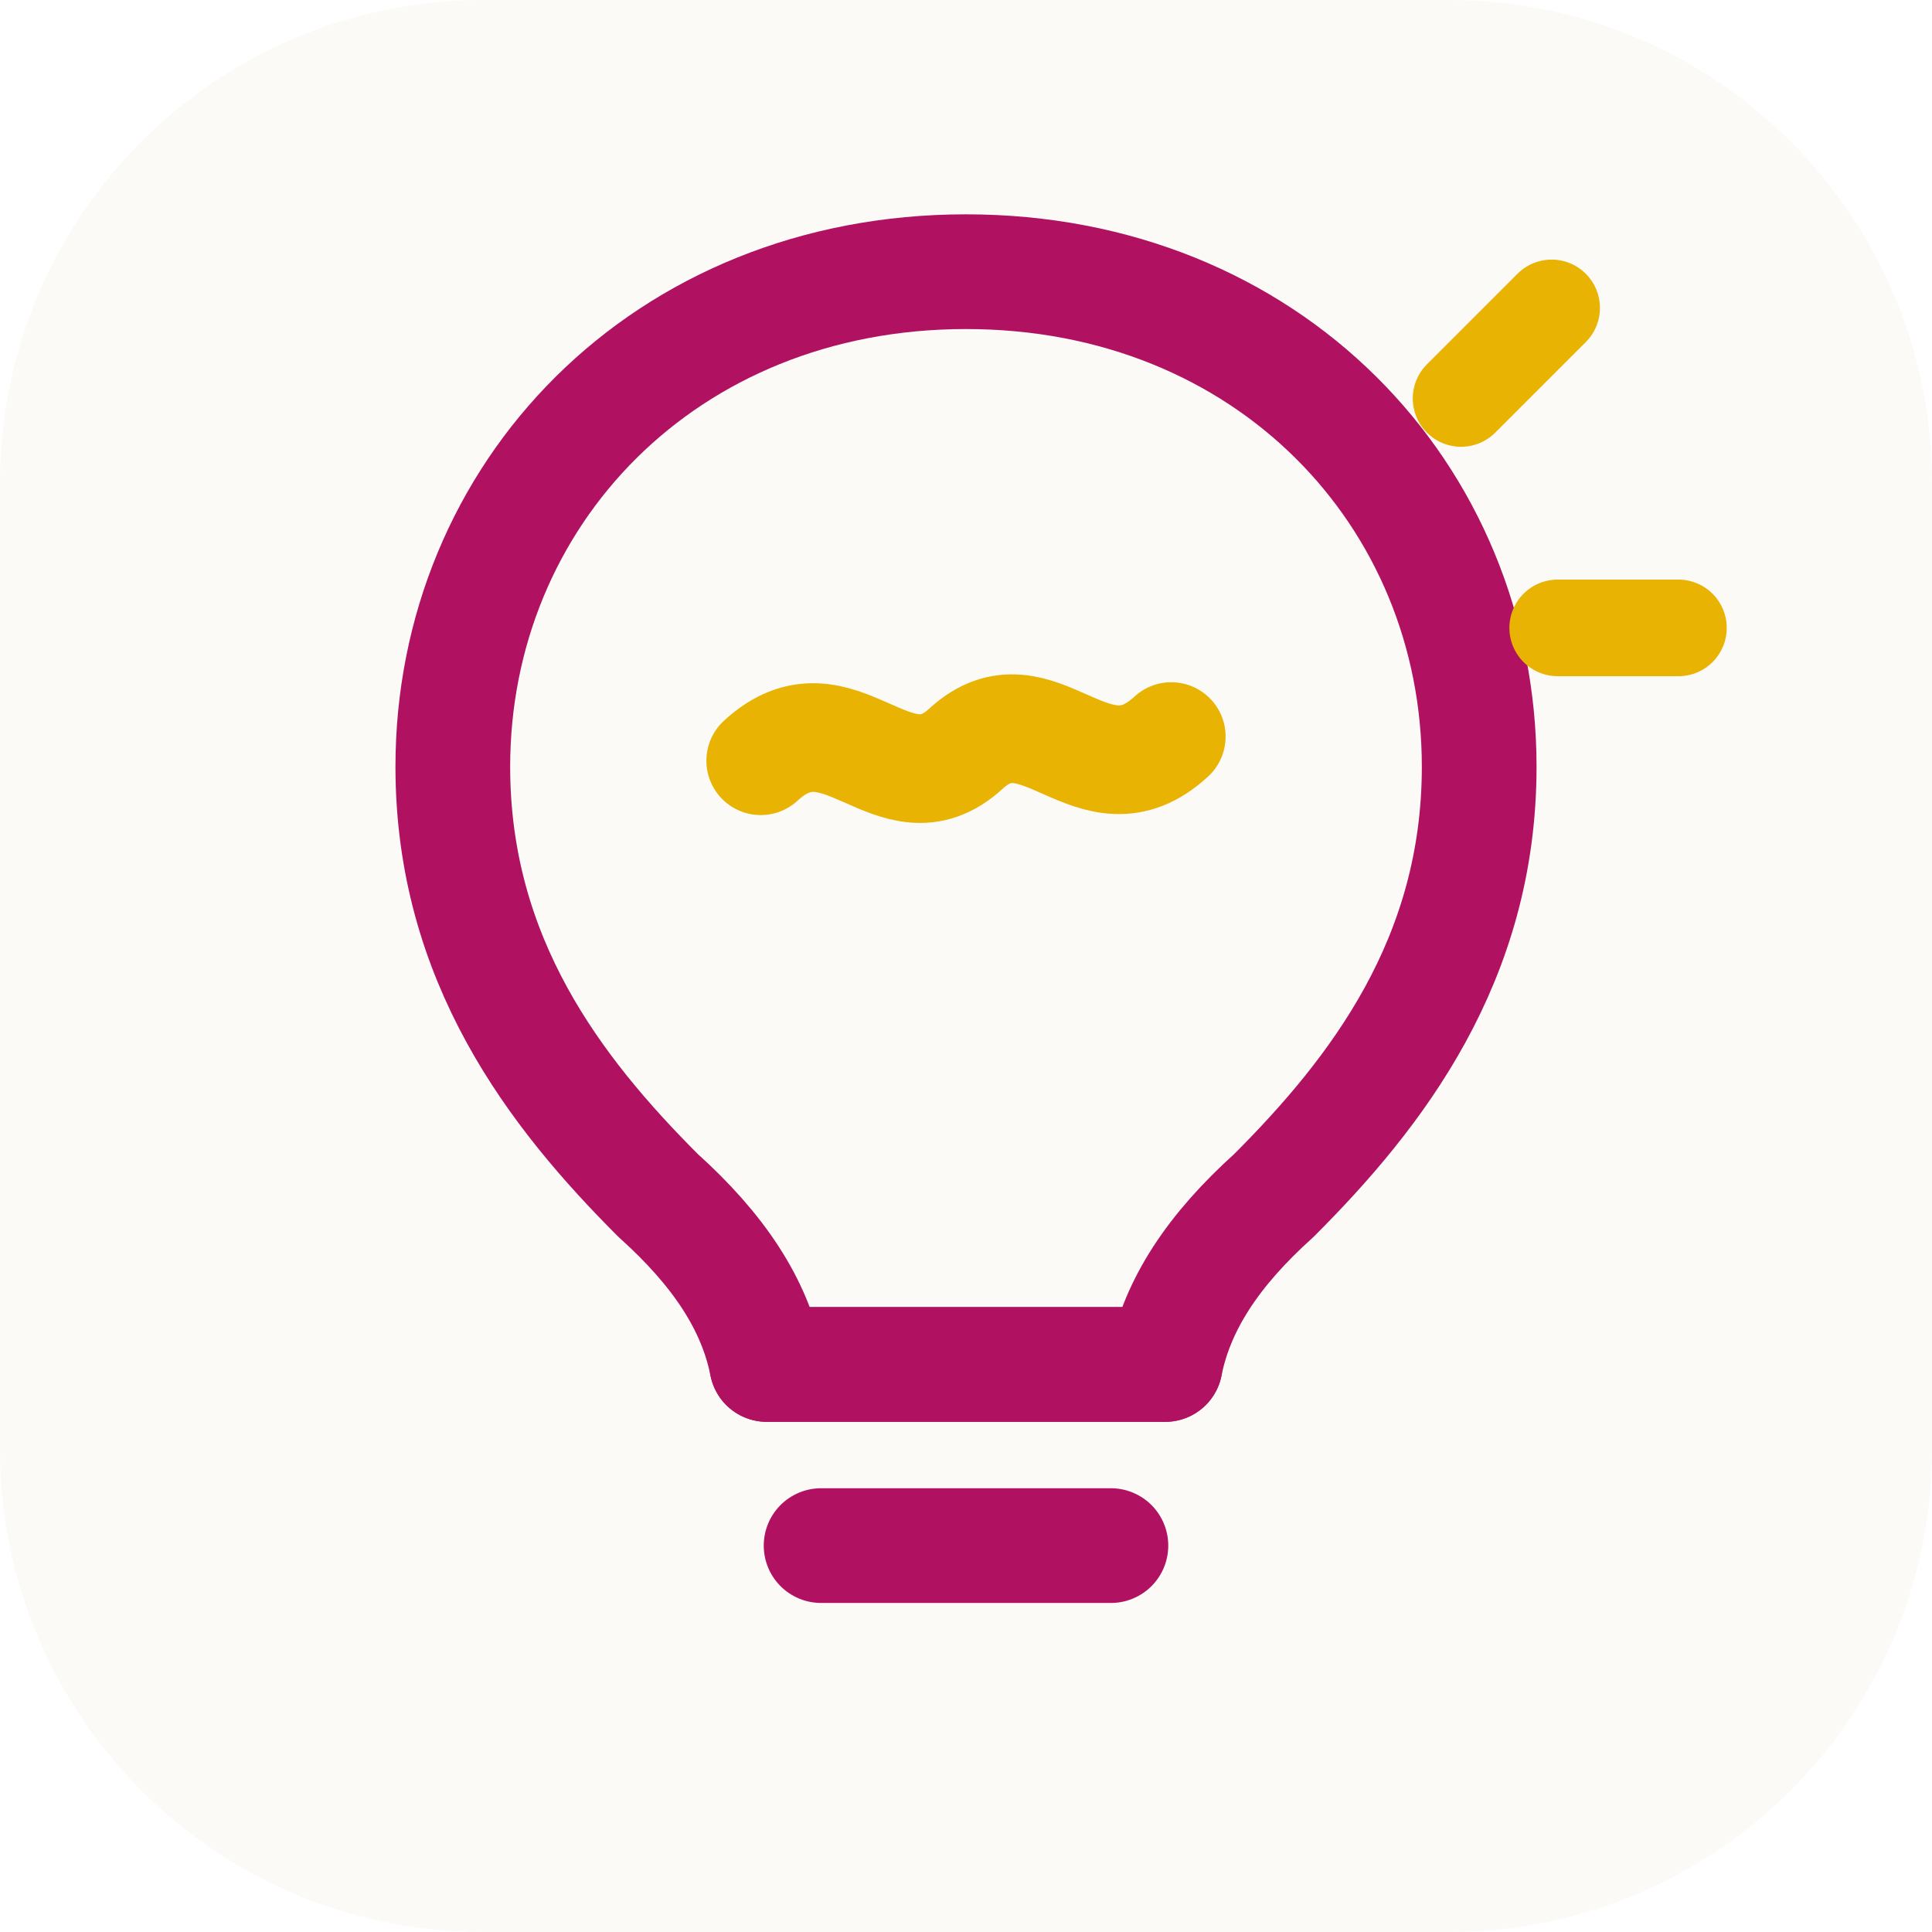
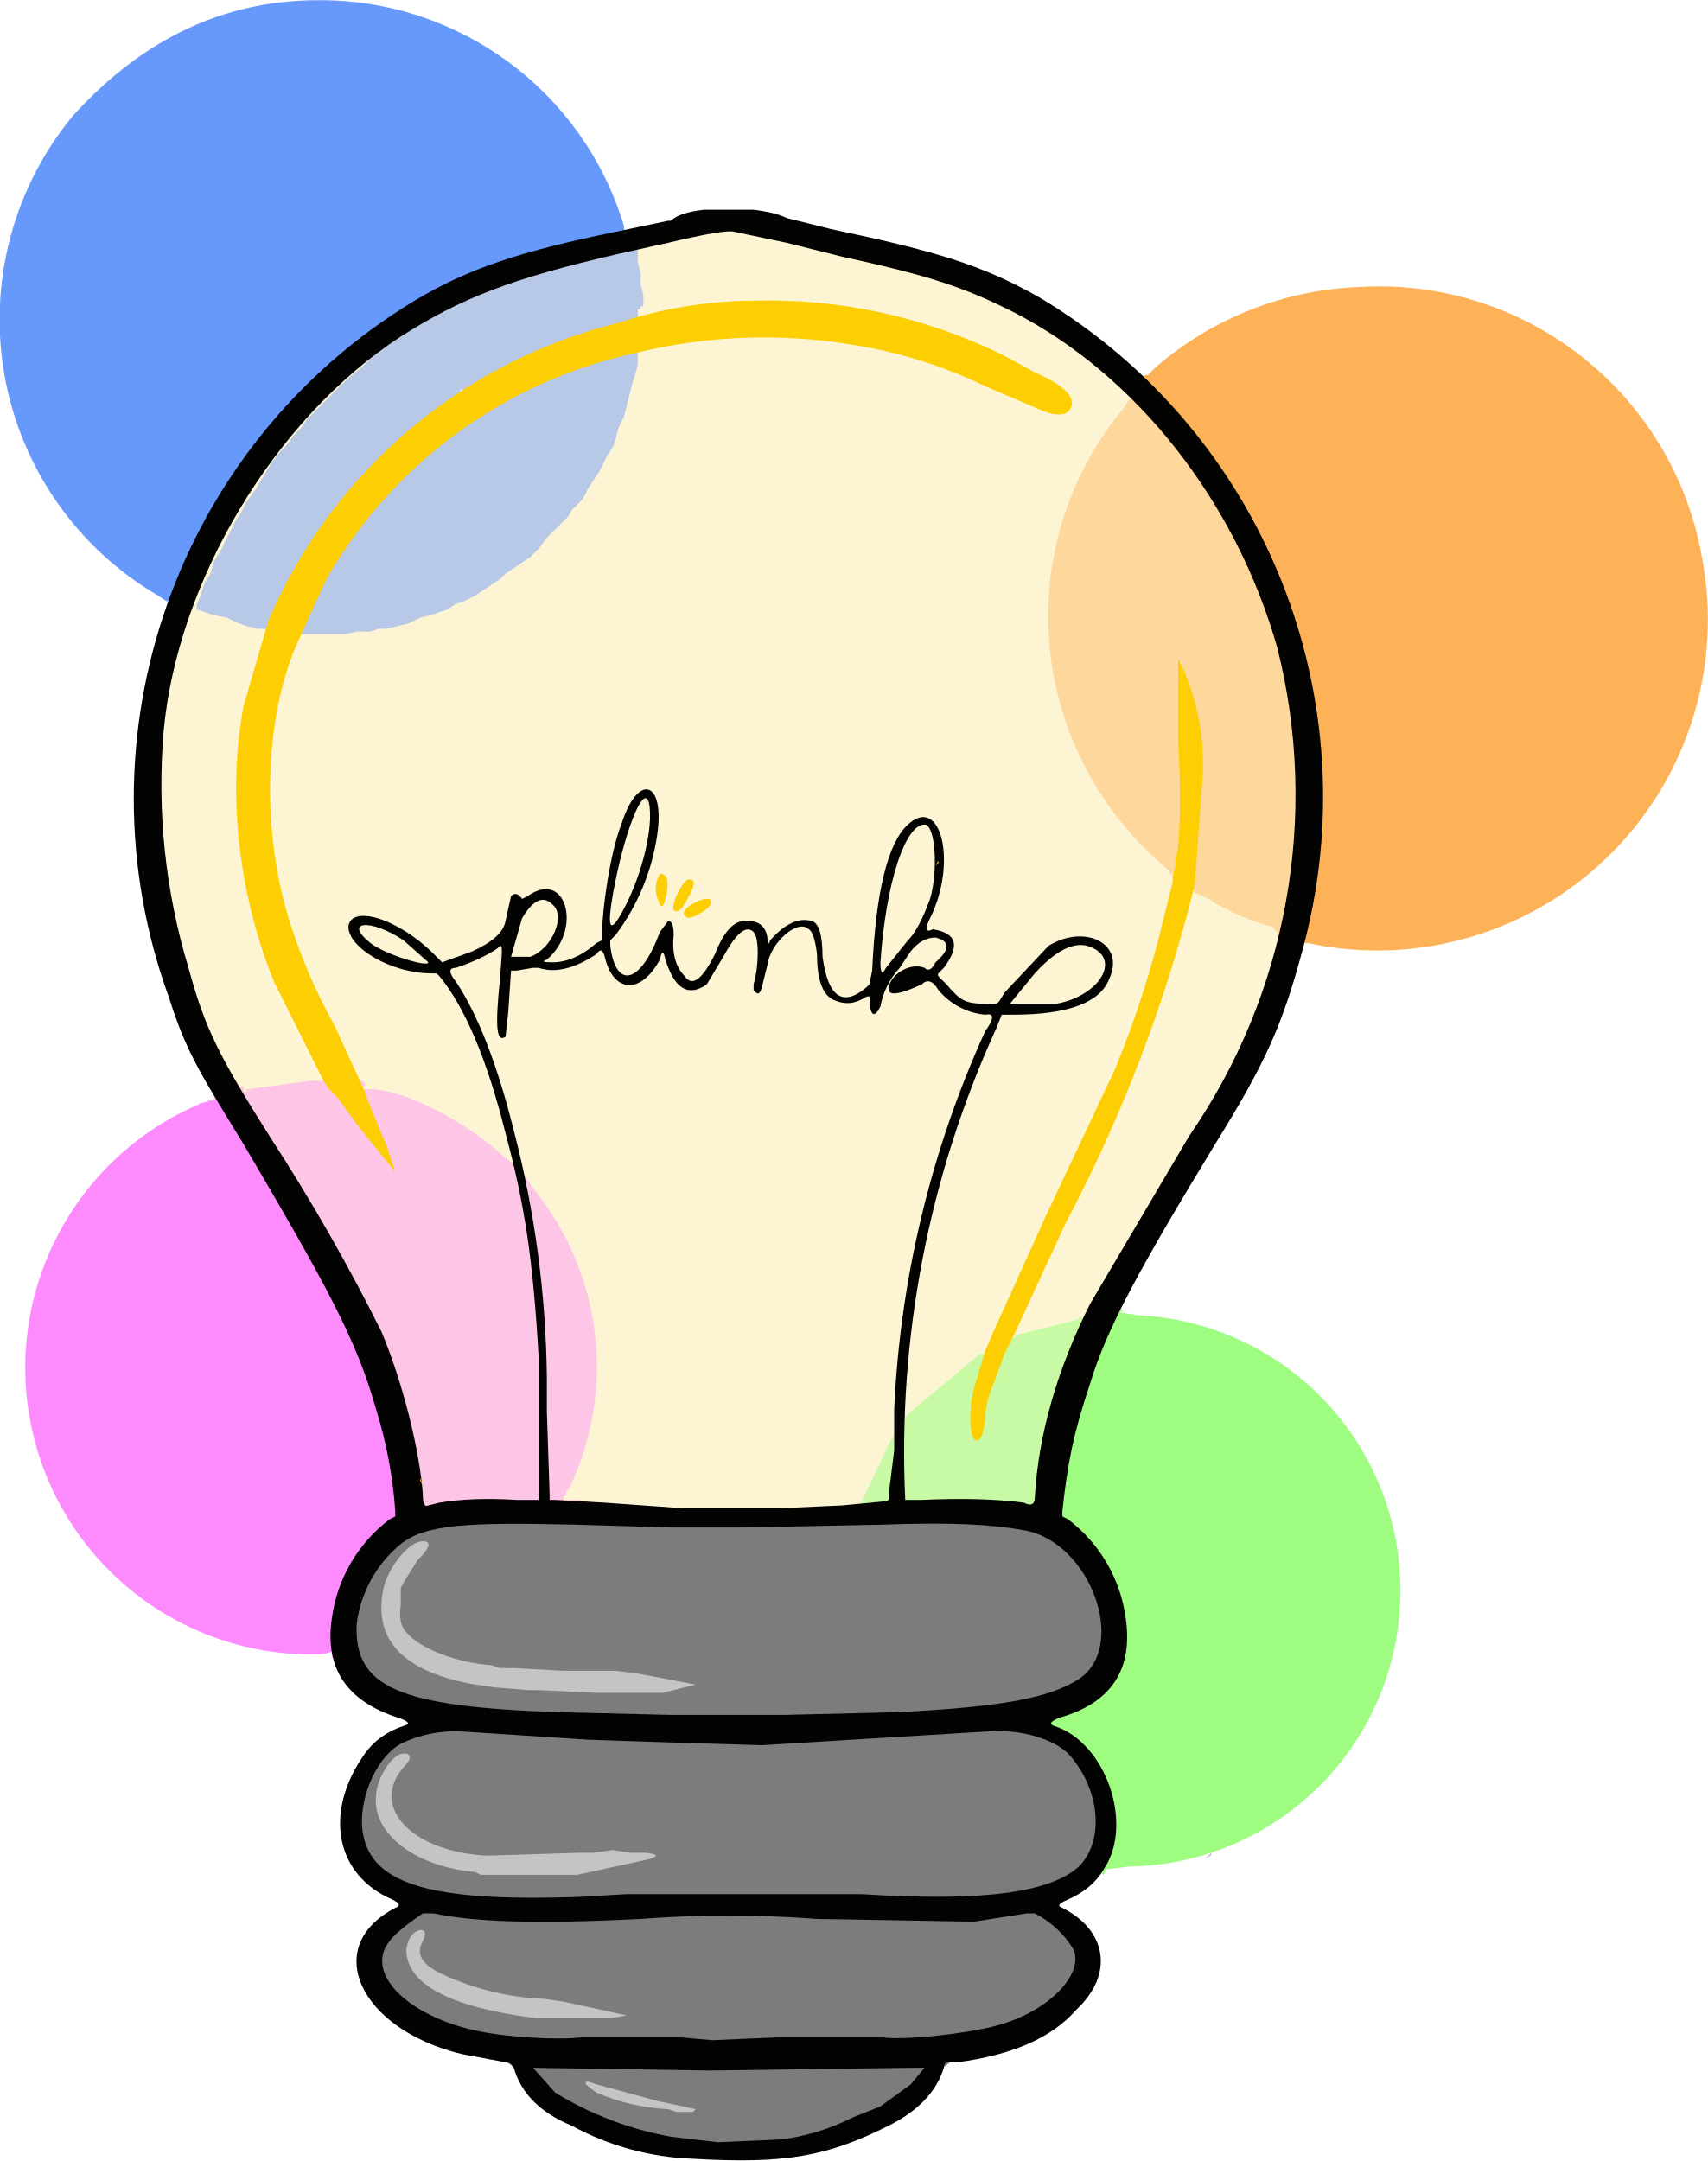
- <svg xmlns="http://www.w3.org/2000/svg" viewBox="0 0 32 32">
-   <rect width="32" height="32" rx="8" fill="#fbfaf7" />
-   <g fill="none" stroke="#b01161" stroke-width="1.9" stroke-linecap="round" stroke-linejoin="round">
-     <path d="M16 4.5c-5 0-8.5 3.7-8.5 8.2 0 3.2 1.7 5.4 3.4 7.1 1 .9 1.6 1.8 1.8 2.8h6.6c.2-1 .8-1.9 1.8-2.8 1.7-1.7 3.4-3.9 3.4-7.1 0-4.5-3.5-8.2-8.5-8.2Z" />
-     <path d="M12.7 22.6h6.6M13.6 25.6h4.8" />
+ <svg xmlns="http://www.w3.org/2000/svg" viewBox="1008 386 2488 3148">
+   <g style="display:inline">
+     <path d="M1191 477q1 3-1 2h-26l-1 1-6 1-5 1-5 1-5 1h-3l-25 5-2 1q-3 1-5-1l-16 8-15 9-13 7-13 8-7 4-9 6-5 3-2 3-5 6-4 5-5 6-5 7-6 7-5 8-6 9-1 1-1 3-3 5-3 7-1 2q5-1 3 6l-2 4-6 11-1 11-1 5q0 4-4 8l-2 16-1 10-1 11v21l2 8 1 7v3l4 10 2 8 5 18 2 6 3 7q3 3-1 5-1 1-3-1l1 2h1l1 2 1 1 5 10 3 5h2l1 1 6 12q2-3 3 0l1 2 1 2 6 9 4 8 9 17 2 4 1 1 3 7 4 8 2 4 5 11h1v1q1 0 0 0l2 4 1 7 5 8 1 2 3 8 1 1 1 4v1l-1 1-1 2h-1l2 14 1 3v1h1l1 2h6q6 1 11 5l-1-1 6 2 5 3 8-4q2-1 2 2 3 4 3 9l1 1 13 6 26 10 25 8 20 7 16 6 11 4q4 3 5 7v2l4-1 59-5 5-8-5-5q-1-2 2-6l2-5 4-9 9-19v-1l-1-3-1-1v-1l1-4 1-6 2-6v-1l1-4v-3l3-10 3-10v-1l3-7 2-7 2-5 2-2 1-1 5-9 3-6 4-7 12-23 6-10 6-10 1-1q-1-1 1-4v-1l4-6 4-6 4-6 10-21 4-9 2-7 3-6a69 69 0 0 0 3-27q1-5 3-5h1l1-7v-3q-1-1-1 1v-1l-1-7v-9l1-13v-1l-1-5-1-14-2-8-2-8-3-11-1-2-4-11-4-9-2-6-2-6-2-4h-1v-3l-9-13-3-5-3-3-3-4-4-5-4-6-8-9-4-4-4-5-6-6-5-5-11-8-9-5-3-1-7-4-2-1-9-4-4-2-10-3-8-3h-2l-10-2-8-3-5-1h-4l-9-2-6-2h-3l-3-2h-1l-6-1zM966 703zm427 2zm-409 75zm76 171v1zm6 12zm-3 14h1zm358 16v1zm-167 54-23 4-17 3 7 3 10 6h2l16-4zm-4 93-12 4 12-3z" style="display:inline;fill:#fdf4d4" transform="translate(-2665 -1208)scale(4.01587)" />
+     <path d="M1015 659h-2l-1 2zm-30 112zm49 18zh-7l-22 3h-1v1h-1v-2h-1l-1 1h-3l-2 1h-2v1h1-1v1h-2v1h-2v1h-3v1h-1v1h-1l1 10q0 8 2 15l7 26a122 122 0 0 0 17 36q5 9 12 17l12 16 14 17 11 15 2 1 2-2h1l5-1 8-2 9-2h17l12 1h21l1-3h-3l-3-1h-6l-2-1h-5v1l-1-1v-1l1-1v-1l1-1a102 102 0 0 0-13-109l-2-3-2-3-1-1v-1l-1-1v1l-4-3c-14-13-35-24-48-25h-4v-1h1v-1l-1-1h-6zm85 153" style="display:inline;fill:#fdc5e6" transform="translate(-2665 -1208)scale(4.01587)" />
+     <path d="M1003 795h-1zm-6 0-5 1-4 1a104 104 0 0 0 44 200l3-1v2h2l1-1q0-6 3-10l1-2 1-2v-1 1l1-2v-2l2-8 2-5 3-5 5-5 4-2h-1l4-2 2-2 4-2-2-3-3-8-2-7-2-7-2-8-1-6-2-5-2-5-3-7-3-7-1-7-2-3-3-6-4-7-2-7-1-5-2-3-4-5-2-4-3-5-2-4-3-5-1-3-3-4-3-4-3-5-2-2v-1l-1-1-1-1h-1l-3-3zm63 159" style="display:inline;fill:#fd8bfd" transform="translate(-2665 -1208)scale(4.01587)" />
+     <path d="M1371 514q-6 7-7 1l-7 3-3 1h-1l-6 5-4 3-3 3-6 5-2 1h-3l-2-1-2-3-5-4-2-2-7-4-3-3-4-3v4l1 1h1q6-2 4 4l4 4 3 2 2 2 5 3q4 5 0 6l-1 2c-43 51-36 126 16 169v1h1v1h1v1h1v2h1l3 2h2v1h1l4 2q11 7 23 10l2 2v1l9 2 4 1 4 1 2-2h2l2 1 8 1h1l16-1 5-1 6-3 5-2 6-2 4-1h3l4-1 9-5h1l1-35q1-24-2-47a126 126 0 0 0-12-37 143 143 0 0 0-27-35l-50-49zm80 218z" style="display:inline;fill:#fdd79c" transform="translate(-2665 -1208)scale(4.01587)" />
+     <path d="m1336 844-10 1-1 1-2 5-1 1-1 1-1 1q0 1 0 0v1h-1l-1 2-1 3-2 3-2 5-1 2-1 1h1l1 1-1 1h-2l1 1q2 1-1 1h-3l-3 1-20 5h-1v1h-3l-1 1h-1l-1 1-1 1-1 1-2 1h-1v1h-2l-1 1-24 20-2 2v1l-1 1-1 1v1l-1 1-1 1v1l-1 1-1 2-10 21v1h-1l-1 1-1 2h-2l-1-1h-26l-4 1h-7v2h2l14 1h12l15-2 6-1 5-1 4-1 3 1 3 3 1 1h31l6 1h7l2 1 1 1 2 2v2l3 2 6 5 2 4 1 2 2 4v1l8-17a183 183 0 0 0 13-42q3-12 4-25l1-15-1 1h-2l-4 1h-2l-1-1h-5v-1 3q-1 3-3 0v-1l1-2h-1l-1-1v-2h1v-1h1v-1l1-2 1-3 1-1v-2l1-2 3-4v-2l3-4 1-1 2-3zm-29 132zm-31 4-4 1zm-64 2zm99 138zv2z" style="display:inline;fill:#c8faa6" transform="translate(-2665 -1208)scale(4.01587)" />
+     <path d="M1054 453zm-15 423zm24 51zm0 1zm217 14-8 1-6 1h-4l-2 1h-11l-1-1h-7l-1 1h-8l-6 1h-21l-8-1h-14l-9 2-14 1-12-1-12-1q-5-1-6-3h-1l-7-1-11 1h-5l-4 1h-13l-6 1-14 2h-2l-1 1h-3l-1 2v1l-1 1-2 2-6 3-5 3-2 2-2 2-1 1-2 8-2 8-1 5v3l3 13 2 3 2 3 2 4 3 3 3 1 3 2h1c9-2 10 7 1 9h-1l-1 1-3 3-3 1-1 1-2 3v1l-1 3v2q0 3-4 4v9l1 4v4l1 5 1 4v3l3 2 8 4 2 1 1 1h1c6 3 4 9-1 9h-1l-1 2-1 1h-1l-2 3-1 2-1 2q-2 3-5 4l2 11 5 8 8 8 4 2 4 1 3 1 4 2 3 1h4l4 2 2 1 3 1h3l3 1 4 2 1 1 6 8 3 3v1l2 1 4 1 3 1q7 2 5 6l4 2h1l1 1h3l3 1h1l6 1 3 1h1l2 1h3l2 1h3l4 1h14l4-1h19l4-1h4l4-1 5-1 5-1 4-1 7-3 3-2 9-7 3-2 1-2 2-2v-2l1-3 1-1 3-3 2-1 6-3h3l2 1 1 1 3-1 5-2 7-4 5-3 3-2 7-3 4-1 2-4 2-4 2-3 2-4-1-8-1-2-2-3-2-2-4-2-4-3c-6-3-4-9 0-9h6l1-1 2-1 2-1 4-3 1-1v-3l2-3 2-1v-2l-1-2v-3l-1-3v-3l-1-2v-3l-2-8-1-2-1-1-1-1-1-1-1-2-2-2-1-3 1-3h-1l-8-1-1-1-1-1a5 5 0 0 1 1-6l1-1 3-1 13-6 2-1 1-2 1-7 2-19 1-8v-1l-3-3-2-5-3-3-4-5-3-4-5-5-2-1-2-2-4-1h-4l-3 1h-1l-1-1h-1zm41 30zm-20 46zm14 11zm88 5zl1-1zm-84 35zm35 0-2 2 2-1zm-34 2zm-275 2z" style="display:inline;fill:#c4c4c4;fill-opacity:1" transform="translate(-2665 -1208)scale(4.01587)" />
+     <path d="M1316 872zm2 0-2 5-6 5-4 7-1 4-1 3-1 4-2 7-2 4v1l-1 3-2 6-2 7-2 6v3l-1 4-1 4v5h1l6 2 5 3 1 2 2 4 1 2 1 3 2 4 2 3 3 9 1 4v5l-2 6-2 5q-1 3-4 5l-4 3-5 3-6 3-6 3 3 2 8 7 1 1 2 2h4l1 2 1 4v1l2 4 3 3a23 23 0 0 1 4 18l-3 7-3 5 4 1 2 1 1-2 8-1a100 100 0 0 0 97-82 100 100 0 0 0-94-118l-6-1 1-1zm-44 31-1 2zm16 55zm16 80z" style="display:inline;fill:#9efd81" transform="translate(-2665 -1208)scale(4.01587)" />
+     <path d="M1145 486zv1l-9 2-9 2-5 1-5 1-4 1-4 1-3 2-4 1-4 1-3 1-5 2-4 2-6 3-5 3-4 2-4 2-5 3-5 3-3 3-3 2-3 3-2 2-5 4-4 4-4 4-4 4-3 3-2 3-3 3-2 3-3 3-3 4-3 5-3 5-3 4-2 4-2 3-2 4-3 6-3 5-1 4-2 3-1 3-1 3-1 2v2l3 1 3 1 5 1 4 2 3 1 4 1h3l1-2v-1l1-1v-1l2-2 1-3 3-6 2-5 3-4 2-4 4-6 3-5 4-5 4-5 2-3 3-4 3-3 4-4 3-3 4-4 3-3 3-2 3-3 3-2 3-2 3-3 4-2 3-2 4-3 4-2 5-3 5-2 4-2 5-3 5-1 5-2 5-2 5-2 4-1 4-1 2-1h2l1-1h2v-1h1v-4l-1-4v-4l-1-4v-5zm1 37-2 1h-4l-4 2-4 1-4 1-4 1-4 2-4 2-4 2-4 2-5 2-4 2-3 2-4 2-4 3-4 2-3 2-2 2-3 3-3 2-4 3-3 3-3 3-4 4-3 3-3 3-2 3-2 3-3 4-3 4-3 5-3 4-3 4-2 4-3 6-3 6v1l-1 2-1 2v1h16l4-1h5l3-1h3l4-1 4-1 4-2 4-1 3-1 3-1 3-2 3-1 4-2 3-2 3-2 3-2 2-2 3-2 3-2 3-2 3-3 3-4 3-3 3-3 2-2 1-2 2-2 2-2 2-4 2-3 2-3 1-2 2-4 2-3 1-3 1-4 2-4 1-4 1-4 1-4 1-3 1-4v-3z" style="display:inline;fill:#b8c8e7;stroke-width:4.314;fill-opacity:1" transform="translate(-2665 -1208)scale(4.01587)" />
+     <path d="M1408 501a120 120 0 0 0-74 29l-3 3h-1l-1 1-1-1v-1h-1l-1-1h-1l-2 1-1-1-3 2 1 1 3 4h1v1l1 1 10 8h1l1 1 1 1v1h1v2h-2l4 4v2l1 1h1l2 1v1l2 1 1 2 3 5 2 2 3 3-1 1 3 5h1q1 1-2 2l3 4 1 1 2 3-1-1v1h1l-1 1 3 3 4 7 3 9 1 3 2 4 3 5 2 5 1 1 1 3v12l1 10 1 2v1l1 3 1 6 1 2v4h-2v2l1 3v25h-1v13l-1 4v8l-1 7-1 1-1 3h-1v1h-2v2l1 2-1 5 2 4h4l1-5v-3l1-3v-1l1-1h2l5 1a120 120 0 0 0 138-141 119 119 0 0 0-124-98m-88 37zm17 14zm40 73v2l1 3 1 2v-2l-1-2zm3 9v1zm1 6zm4 27v2zm-3 60v1l-1 1v6-1zm-5 23zm5 4z" style="display:inline;fill:#fdb258" transform="translate(-2665 -1208)scale(4.01587)" />
+     <path d="M1030 397q-51 0-89 42a116 116 0 0 0 31 174l3 2h3l1 1h1l4-7 2-3 2-5 2-3 2-5 3-4 2-4v-1l1-1v-1l3-5 2-3 3-6 3-6 4-4 1-1 2-2v1l2-3 1-1 4-4 2-2 4-3 2-3 2-2 3-3 2-3 3-2 4-4 4-3 4-2 4-3 2-2 5-3 5-3 4-1 3-2 6-2 2-1 4-2 4-2 5-2 6-2 5-1 3-1 6-2 6-1 2-1 4-1 4-2 6-2 1-1v-1l2-1-1-2v-1a115 115 0 0 0-111-82m153 77zm7 38v1zM974 620" style="display:inline;fill:#6799fd" transform="translate(-2665 -1208)scale(4.01587)" />
+     <path d="m1065 944-1 1-1 1-3 2-4 3-4 3-1 1-2 4-3 4-2 2v2l-1 3-2 3-1 3v2l-1 4v4l-1 5v8l2 3 1 3 6 6 3 2 4 2 1 1h1l5 1q2-2 3 2 2 3 1 5l-1 2q-3 3-7 3l-3-1-2 2v2l-2 3-2 3-1 6-1 4-2 10v8l1 3 1 3 1 2 1 1v2-1l1 1 1 1 3 2 2 2 3 1v1l2 4v3l-2 2q-2 2-5 3l-3 1v1-1 2l-2 3-1 5-1 2 1 3 1 3 1 1 2 2 4 7 3 2 5 3 3 1 2 1 2 1 4 1 7 3 2 1 2 1 4 2h1l3 1 3 1 4 3 1 1 3 4 2 4 3 2 3 2 5 1 4 2q9 1 7 6l4 1 5 2 3 2 4 2 5 1 5 1 5 1h3l4 1h33l7-1h3l4-1 3-1 4-1 3-1 2-1 3-2 4-2 3-1 2-2 3-1 2-2 3-3 2-3 3-2 3-3 1-3 8-6h4l4-1 5-2 5-2 4-2 3-2h1l7-2 1-1 6-6 7-6 1-2v-7l-1-4 1-1v-1l-2-2-2-3h-1l-1-1-4-2-2-4v-3l2-4 2-2 3-2 2-1 2-2 2-2 1-2 3-3 1-3 2-4q-2-2-3 1v1-15l-1-4-2-4-2-3-2-3-2-3-2-3-3-3h-5l-4-4q0-5 4-8h1l2-1h2l3-1 4-1 4-2 3-2 1-3 2-3 1-3 1-2v-4l-1-4-2-8-1-7v-4l-3-4-1-1-3-3-4-4-3-4-2-3-1-2-1-2h-3l-2-1-5-1-5-1h-37l-7 1h-7l-8 1h-15l-8-1h-21l-6-1h-37l-24 1h-17l-6-1-12 1-5 1h-6zm3 12q5 0-2 7l-5 8-1 2v6q-1 7 2 10c5 6 18 11 31 12l3 1h5l18 1h19l8 1 21 4-12 3h-24l-21-1h-4l-12-1-7-1q-40-7-33-36c2-7 9-16 14-16m232 59zm-251 17zm12 1h1q3 1-1 5c-12 14 2 30 29 32h3l32-1h5l7-1 6 1h6q8 1-2 3l-23 5h-35l-2-1c-22-2-37-14-36-27 0-7 6-16 10-16m6 64q3 0 1 4-4 7 7 12a96 96 0 0 0 37 9l7 1 23 5-6 1h-27q-47-6-47-25 1-6 5-7m239 0zm5 6zm-183 49 3 1 22 6 14 3-1 1h-6l-3-1a74 74 0 0 1-26-6q-6-4-3-4" style="display:inline;fill:#7c7c7c" transform="translate(-2665 -1208)scale(4.01587)" />
+     <path d="M1166 1180a99 99 0 0 1-44-12q-17-7-21-21-1-2-3-2l-16-3c-37-9-51-39-24-53q3-1-1-3c-21-9-25-32-10-53q5-7 14-10 4-1-2-3-28-9-24-36a54 54 0 0 1 21-36l2-1v-2a161 161 0 0 0-7-37c-7-25-18-45-48-96-16-26-21-34-27-53a211 211 0 0 1 89-253c20-12 39-18 73-25l19-4h1q3-3 12-4h18q8 1 12 3l16 4c38 8 55 13 76 25a211 211 0 0 1 95 237c-7 26-13 40-31 69-28 46-40 68-46 88-6 18-8 28-10 46v2l2 1a54 54 0 0 1 21 36q4 28-24 36-5 2-2 3c19 6 29 36 18 52q-4 7-13 11-5 2-2 3c16 8 19 24 5 37q-13 15-43 19-5-1-5 2-4 13-20 21c-22 11-37 14-71 12m32-7a80 80 0 0 0 26-8l10-4 11-8 5-6h-5l-73 1-64-1 8 9a121 121 0 0 0 42 16l17 2zm-2-37h39c7 1 28-1 40-4 20-5 33-19 29-28a35 35 0 0 0-14-13h-3l-19 3-57-1a426 426 0 0 0-64 0c-39 2-61 1-75-2h-4c-3 2-10 7-12 10-9 11 5 26 29 32 12 3 32 4 40 3h37l11 1zm-71-51 17-1h85c46 3 69-1 79-10 9-9 8-27-3-40-5-6-18-10-30-9l-33 2-49 3-33-1-30-1-46-3a45 45 0 0 0-21 4c-9 4-16 19-15 31 2 20 23 27 79 25m74-66 42-1c37-2 54-5 65-12 18-12 4-50-20-54-11-2-25-3-52-2l-50 1h-26l-34-1c-41-1-55 0-64 7a45 45 0 0 0-16 29c-1 23 15 30 73 32l41 1zm-1-75 22-1c20-2 17-1 17-4l2-16v-15a372 372 0 0 1 33-137q5-7 0-6a25 25 0 0 1-17-9q-3-5-6-2-13 6-12 1c1-5 8-9 13-7q2 2 4-2 8-7 0-9-5 0-9 5l-4 6a28 28 0 0 0-7 14q-3 6-4-1 1-4-2-2-5 3-10 1-7-2-7-17-1-8-3-9c-4-4-14 5-15 13l-2 8q-1 4-3 1v-2c2-7 2-17 0-19q-4-4-11 9l-6 10q-10 7-15-9-1-5-2 0c-7 13-17 12-20-1q-1-4-3-1-12 8-21 5h-2l-6 1h-2l-1 15-1 9c-3 2-4-2-2-21 1-13 1-13-1-11q-6 4-15 7-4 0 0 5 12 18 21 54a372 372 0 0 1 12 90v12l1 30v2h2l18 1 28 2zm-124-2q12-2 28-1h8v-52c-2-35-5-55-12-81q-10-40-24-57l-1-1h-2c-14 0-30-9-30-17 1-8 18-3 31 10l3 3 11-4q11-5 12-11l2-9q2-2 4 1l2-1c14-10 20 12 7 23q-3 1 2 1 8 0 16-7l2-1v-2c0-9 3-30 7-40 6-19 16-16 13 4a80 80 0 0 1-15 36l-2 2v2c2 16 11 14 18-5l3-4q2 0 2 5-1 10 4 15 4 6 11-8 5-13 12-12 6 0 7 6 0 4 1 1 8-9 15-7 4 1 4 13 3 22 16 11l1-1 1-5q2-43 13-53c12-11 18 14 8 34q-3 6 1 4 13 2 4 14c-3 3-3 2 1 6 5 6 7 7 14 7 5 0 4 1 7-4l16-17c13-8 28-1 22 12q-5 13-35 13h-4l-2 5a370 370 0 0 0-33 171h6q22-1 37 1 4 2 4-2 2-34 20-70l36-61a218 218 0 0 0 32-177c-15-53-51-99-96-122-18-9-30-13-62-20l-20-5-19-4q-3-1-24 4l-18 4c-39 9-57 16-79 30-46 30-81 89-86 143a229 229 0 0 0 9 86c6 22 11 32 30 62a711 711 0 0 1 40 70c8 19 14 44 15 59q0 5 2 4zm224-181c16-3 24-17 11-21q-8-2-19 10l-9 11zm-62-13 8-10q4-4 8-15c3-10 2-27-2-27-7 0-14 21-16 50q0 6 2 2m-166-2-9-8c-12-8-22-7-12 1 5 4 21 9 21 7m37-2c8-3 13-15 8-19q-5-5-11 5l-4 14zm32-14c8-13 13-33 11-42-2-7-9 11-13 33q-3 17 2 9" style="display:inline;fill:#030302" transform="translate(-2665 -1208)scale(4.01587)" />
+     <path d="M1133 512zl-1 1h-1l-2 1-4 1-2 1-2 1-1 1-3 1h-2l-2 1h-2l-1 1" style="fill:#b8c8e7;fill-opacity:1;stroke-width:.249" transform="translate(-2665 -1208)scale(4.01587)" />
+     <path d="m1138 510-1 1h-4l-5 1h-2l-1 1h-1l-3 1-1 1-3 2-1 1 1 1 1 1h2l11-4 5-3 1-1 2-1" style="fill:#b8c8e7;fill-opacity:1;stroke-width:.249" transform="translate(-2665 -1208)scale(4.01587)" />
+     <path d="M1146 507v8h-1v1h-1l-3 2-7 3h-2l-1 1-3 1h-2l-1 1h-1l-2 1h-5v1h-6l-1-1h-2l-1-2v-3h1l1-1 3-1 2-2 10-4v-1h3l2-1h1l3-1 2-1h1l2-1h7z" style="fill:#b8c8e7;fill-opacity:1;stroke-width:.249" transform="translate(-2665 -1208)scale(4.01587)" />
+     <path d="M1111 517q-7-1-14 3h-1l-1 1-7 4-5 5-1 2v5h1q1 2 4 1l4-2 3-1 3-2 3-2 2-1 2-2h1v-1h1v-1l1-1 1-2 1-1 1-1 1-1v-2z" style="fill:#b8c8e7;fill-opacity:1;stroke-width:.249" transform="translate(-2665 -1208)scale(4.01587)" />
+     <path d="m1107 521-3 4 1 3 1 1h3l2-2v-2l-1-1v-1h-2zm-21 13q-5-1-9 1l-6 4-2 2-2 2v1l-1 1-3 4-1 1v4h3l2-1 1-1 2-1 3-4 1-1 1-1 1-1h1l2-2v-1l2-1 1-2v-1l2-2v-1" style="fill:#b8c8e7;fill-opacity:1;stroke-width:.249" transform="translate(-2665 -1208)scale(4.01587)" />
+     <path d="M1082 535zv1l-1 1v1h1l1 1h3l1-1v-1l-1-2v-1h-3m-17 13zq-2 0-3 2l-5 3-3 1-1 1-2 1-2 2-2 2-1 1-1 1-1 2-1 1-1 1-1 1v1l-1 1v1h-1l-1 2-1 1v1l-1 1v1l-1 2v1l1 1 7-2 3-3 1-1 1-2 1-1 2-2 1-1 1-1 1-2 3-3h1v-1h1v-1l1-1 1-1v-1l2-1 2-3v-2l1-1v-1" style="fill:#b8c8e7;fill-opacity:1;stroke-width:.249" transform="translate(-2665 -1208)scale(4.01587)" />
+     <path d="m1039 583 1-5v-1h-3l-2 1-3 3-1 1-2 2-4 4-4 6-1 2-2 4v1l-1 1v2h3l1-1 1-1h1l1-1h1l1-1 1-1 1-1v-1l1-1 1-2 1-2 2-3 1-1 1-1 1-2 1-1v-1" style="fill:#b8c8e7;fill-opacity:1;stroke-width:.249" transform="translate(-2665 -1208)scale(4.01587)" />
+     <path d="M1025 605v-5l-1-1h-2v1h-1l-2 1-2 2-1 1-2 2v1l-1 2-1 2-1 1v2l-1 2v5h-1v3h1v1h-1 2l1 1v5h-1v1h1m17-22 5 4m-9 12h-2v1l-1-1-1-1 1-1v-1l1-2 1-1v-1l3-3 4-4h4v2l-1 2-2 4-1 1v1h-1m6 3-6-8" style="fill:#b8c8e7;fill-opacity:1;stroke-width:.249" transform="translate(-2665 -1208)scale(4.01587)" />
+     <path d="M1024 627zv-1h2z" style="fill:#b8c8e7;fill-opacity:1;stroke-width:.249" transform="translate(-2665 -1208)scale(4.01587)" />
+     <path d="M1025 627zh-1v-1" style="fill:#b8c8e7;fill-opacity:1;stroke-width:.249" transform="translate(-2665 -1208)scale(4.01587)" />
+     <path d="M1025 627h-2v-1h2m-17-2 4 1h1l1-2h1v-1h-1m29-24 1-5v-1q1 0 0 0v-1h-2l-4 2v1h-1l-2 3-1 2-1 1-1 2-1 2-1 1v2l-1 2v5h3l2-2 1-1 1-1 1-2 1-1v-1h1" style="fill:#b8c8e7;fill-opacity:1;stroke-width:.249" transform="translate(-2665 -1208)scale(4.01587)" />
+     <path d="M1062 576h-1l-1-1h-3l-3 1-8 6-1 2-1 2-1 1v3l-1 1v2h1l5-4 2-2 1-1v-1m95-78zv5h-1l-1-1v-2h-1v-5m-2 1-4 3" style="fill:#b8c8e7;fill-opacity:1;stroke-width:.249" transform="translate(-2665 -1208)scale(4.01587)" />
+     <path d="M1187 506a159 159 0 0 0-48 8 187 187 0 0 0-127 108l-9 31c-6 31-2 68 11 100l18 36 2 3 3 3 8 11 13 16-3-9-7-17-1-3-11-24a205 205 0 0 1-17-40c-10-34-8-74 4-100l10-22a171 171 0 0 1 112-82 196 196 0 0 1 79-3 171 171 0 0 1 48 15l21 9q8 3 10-1 3-6-13-13l-11-6a193 193 0 0 0-92-20m155 130v29c1 15 1 41-1 43v3l-1 4v2l-3 12a369 369 0 0 1-18 56l-25 53-19 42-3 7-3 10c-3 8-3 20-1 22q3 2 4-7 0-6 3-13l4-11 4-8 18-39a540 540 0 0 0 47-123l3-41a87 87 0 0 0-7-37zm39 11zm1 4v3zm-127 58-1 2 1-1zm-100 5h-1q-3 5 0 11 1 2 2-2 2-8-1-9m9 2zc-2 1-6 9-5 11q2 2 5-4 4-7 1-7m6 7c-3 0-10 4-8 6q1 2 6-1t3-5zm145 31zm-268 115zm19 64v1l1 2zm73-420-48 3" style="display:inline;fill:#fdcf02" transform="translate(-2665 -1208)scale(4.01587)" />
  </g>
-   <path d="M12.6 12.6c1.3-1.2 2.2.9 3.4-.2 1.2-1.1 2.1 1 3.4-.2" fill="none" stroke="#e8b302" stroke-width="1.8" stroke-linecap="round" />
-   <path d="M24.2 6.6l1.5-1.5M25.8 10.4h2" fill="none" stroke="#e8b302" stroke-width="1.6" stroke-linecap="round" />
</svg>
